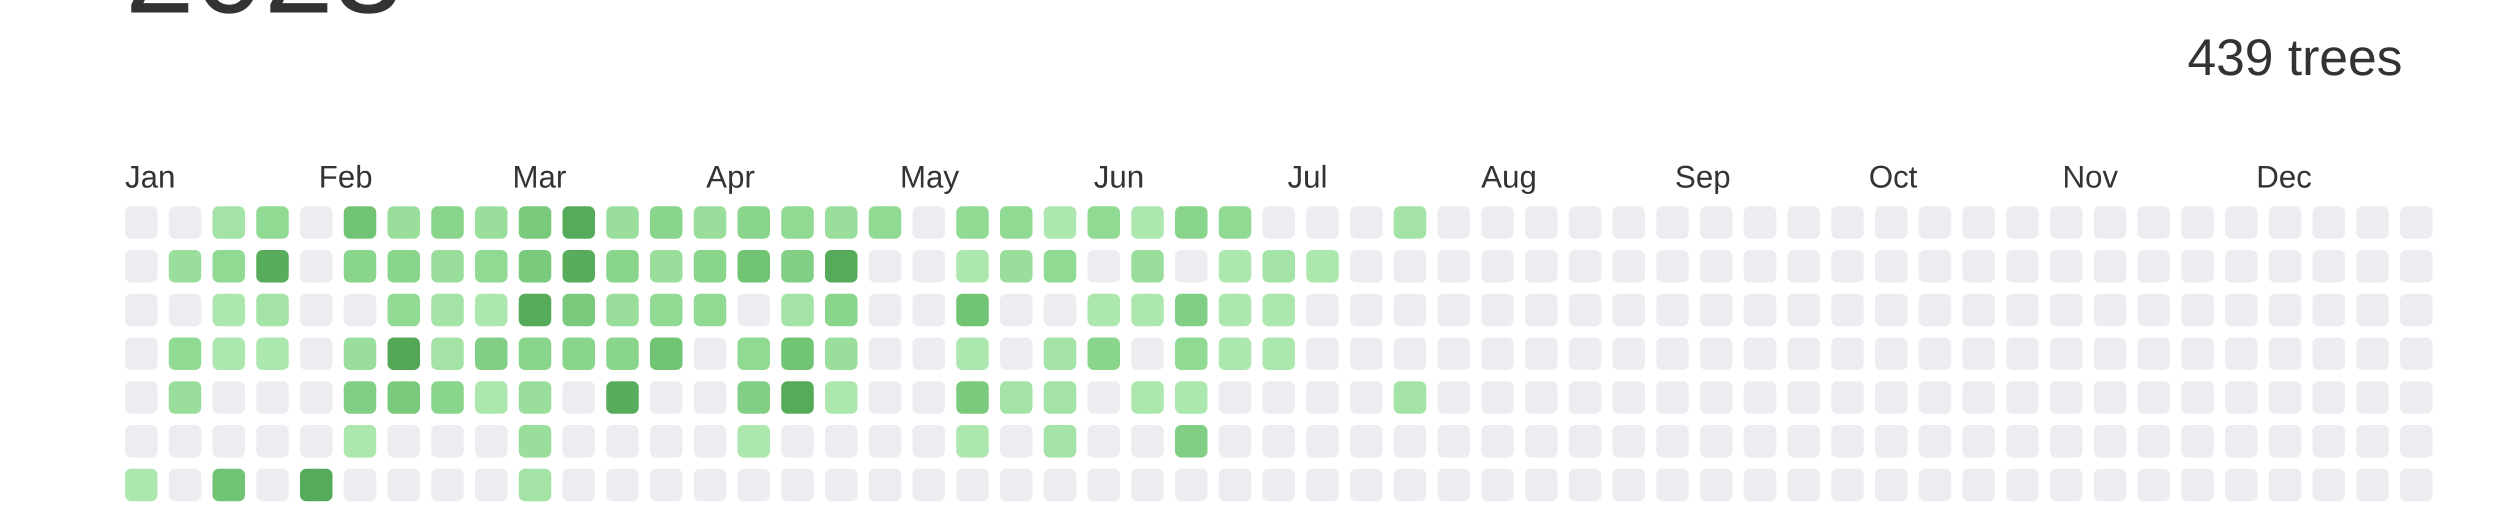
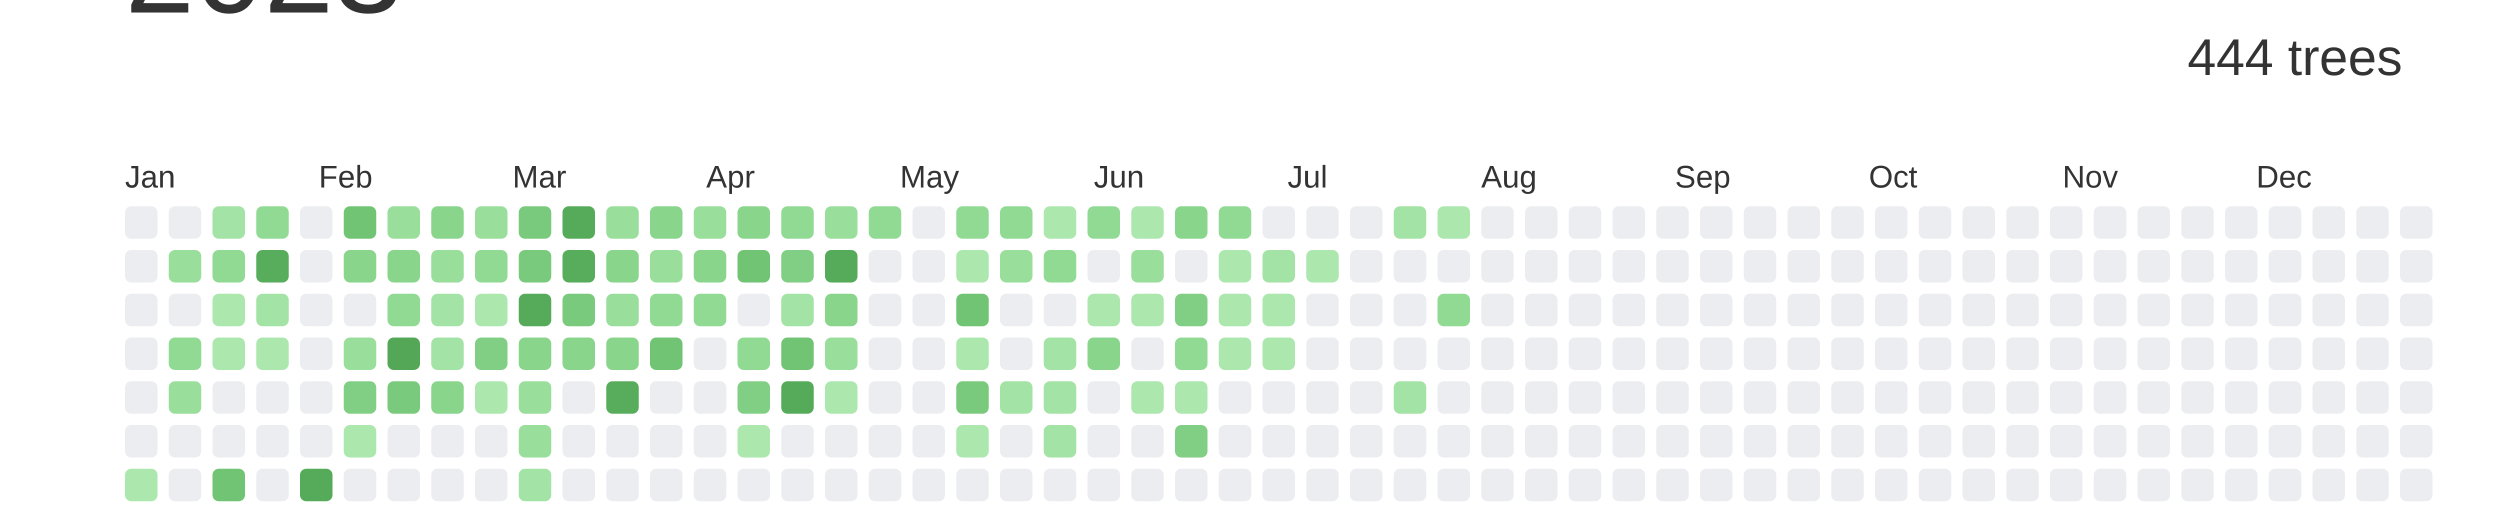
<svg xmlns="http://www.w3.org/2000/svg" baseProfile="full" height="42mm" version="1.1" viewBox="0,0,200,42" width="200mm">
  <defs />
  <rect fill="#ffffff" height="42" width="200" x="0" y="0" />
  <text alignment-baseline="hanging" fill="#333333" style="font-size:10.0px; font-family:Arial;" x="10" y="1">2023</text>
-   <text alignment-baseline="hanging" fill="#333333" style="font-size:4.125px; font-family:Arial;" x="175" y="6">439 trees</text>
+   <text alignment-baseline="hanging" fill="#333333" style="font-size:4.125px; font-family:Arial;" x="175" y="6">444 trees</text>
  <text fill="#333333" style="font-size:2.5px; font-family:Arial" x="10.0" y="15">Jan</text>
  <text fill="#333333" style="font-size:2.5px; font-family:Arial" x="25.5" y="15">Feb</text>
  <text fill="#333333" style="font-size:2.5px; font-family:Arial" x="41.0" y="15">Mar</text>
  <text fill="#333333" style="font-size:2.5px; font-family:Arial" x="56.5" y="15">Apr</text>
  <text fill="#333333" style="font-size:2.5px; font-family:Arial" x="72.0" y="15">May</text>
  <text fill="#333333" style="font-size:2.5px; font-family:Arial" x="87.5" y="15">Jun</text>
  <text fill="#333333" style="font-size:2.5px; font-family:Arial" x="103.0" y="15">Jul</text>
  <text fill="#333333" style="font-size:2.5px; font-family:Arial" x="118.5" y="15">Aug</text>
  <text fill="#333333" style="font-size:2.5px; font-family:Arial" x="134.0" y="15">Sep</text>
  <text fill="#333333" style="font-size:2.5px; font-family:Arial" x="149.5" y="15">Oct</text>
  <text fill="#333333" style="font-size:2.5px; font-family:Arial" x="165.0" y="15">Nov</text>
  <text fill="#333333" style="font-size:2.5px; font-family:Arial" x="180.5" y="15">Dec</text>
  <rect fill="#EBEDF0" height="2.6" rx="0.5" ry="0.5" width="2.6" x="10.0" y="16.5" />
  <rect fill="#EBEDF0" height="2.6" rx="0.5" ry="0.5" width="2.6" x="10.0" y="20.0" />
  <rect fill="#EBEDF0" height="2.6" rx="0.5" ry="0.5" width="2.6" x="10.0" y="23.5" />
  <rect fill="#EBEDF0" height="2.6" rx="0.5" ry="0.5" width="2.6" x="10.0" y="27.0" />
  <rect fill="#EBEDF0" height="2.6" rx="0.5" ry="0.5" width="2.6" x="10.0" y="30.5" />
  <rect fill="#EBEDF0" height="2.6" rx="0.5" ry="0.5" width="2.6" x="10.0" y="34.0" />
  <rect fill="#ace7ae" height="2.6" rx="0.5" ry="0.5" width="2.6" x="10.0" y="37.5" />
  <rect fill="#EBEDF0" height="2.6" rx="0.5" ry="0.5" width="2.6" x="13.5" y="16.5" />
  <rect fill="#9ade9c" height="2.6" rx="0.5" ry="0.5" width="2.6" x="13.5" y="20.0" />
  <rect fill="#EBEDF0" height="2.6" rx="0.5" ry="0.5" width="2.6" x="13.5" y="23.5" />
  <rect fill="#91da94" height="2.6" rx="0.5" ry="0.5" width="2.6" x="13.5" y="27.0" />
  <rect fill="#9ade9c" height="2.6" rx="0.5" ry="0.5" width="2.6" x="13.5" y="30.5" />
  <rect fill="#EBEDF0" height="2.6" rx="0.5" ry="0.5" width="2.6" x="13.5" y="34.0" />
  <rect fill="#EBEDF0" height="2.6" rx="0.5" ry="0.5" width="2.6" x="13.5" y="37.5" />
  <rect fill="#a3e3a5" height="2.6" rx="0.5" ry="0.5" width="2.6" x="17.0" y="16.5" />
  <rect fill="#91da94" height="2.6" rx="0.5" ry="0.5" width="2.6" x="17.0" y="20.0" />
  <rect fill="#ace7ae" height="2.6" rx="0.5" ry="0.5" width="2.6" x="17.0" y="23.5" />
  <rect fill="#ace7ae" height="2.6" rx="0.5" ry="0.5" width="2.6" x="17.0" y="27.0" />
  <rect fill="#EBEDF0" height="2.6" rx="0.5" ry="0.5" width="2.6" x="17.0" y="30.5" />
  <rect fill="#EBEDF0" height="2.6" rx="0.5" ry="0.5" width="2.6" x="17.0" y="34.0" />
  <rect fill="#72c475" height="2.6" rx="0.5" ry="0.5" width="2.6" x="17.0" y="37.5" />
  <rect fill="#91da94" height="2.6" rx="0.5" ry="0.5" width="2.6" x="20.5" y="16.5" />
  <rect fill="#58ad5c" height="2.6" rx="0.5" ry="0.5" width="2.6" x="20.5" y="20.0" />
  <rect fill="#a3e3a5" height="2.6" rx="0.5" ry="0.5" width="2.6" x="20.5" y="23.5" />
  <rect fill="#ace7ae" height="2.6" rx="0.5" ry="0.5" width="2.6" x="20.5" y="27.0" />
  <rect fill="#EBEDF0" height="2.6" rx="0.5" ry="0.5" width="2.6" x="20.5" y="30.5" />
  <rect fill="#EBEDF0" height="2.6" rx="0.5" ry="0.5" width="2.6" x="20.5" y="34.0" />
  <rect fill="#EBEDF0" height="2.6" rx="0.5" ry="0.5" width="2.6" x="20.5" y="37.5" />
  <rect fill="#EBEDF0" height="2.6" rx="0.5" ry="0.5" width="2.6" x="24.0" y="16.5" />
  <rect fill="#EBEDF0" height="2.6" rx="0.5" ry="0.5" width="2.6" x="24.0" y="20.0" />
  <rect fill="#EBEDF0" height="2.6" rx="0.5" ry="0.5" width="2.6" x="24.0" y="23.5" />
  <rect fill="#EBEDF0" height="2.6" rx="0.5" ry="0.5" width="2.6" x="24.0" y="27.0" />
  <rect fill="#EBEDF0" height="2.6" rx="0.5" ry="0.5" width="2.6" x="24.0" y="30.5" />
  <rect fill="#EBEDF0" height="2.6" rx="0.5" ry="0.5" width="2.6" x="24.0" y="34.0" />
  <rect fill="#56ab5a" height="2.6" rx="0.5" ry="0.5" width="2.6" x="24.0" y="37.5" />
  <rect fill="#72c475" height="2.6" rx="0.5" ry="0.5" width="2.6" x="27.5" y="16.5" />
  <rect fill="#89d58c" height="2.6" rx="0.5" ry="0.5" width="2.6" x="27.5" y="20.0" />
  <rect fill="#EBEDF0" height="2.6" rx="0.5" ry="0.5" width="2.6" x="27.5" y="23.5" />
  <rect fill="#9ade9c" height="2.6" rx="0.5" ry="0.5" width="2.6" x="27.5" y="27.0" />
  <rect fill="#81cf84" height="2.6" rx="0.5" ry="0.5" width="2.6" x="27.5" y="30.5" />
  <rect fill="#ace7ae" height="2.6" rx="0.5" ry="0.5" width="2.6" x="27.5" y="34.0" />
  <rect fill="#EBEDF0" height="2.6" rx="0.5" ry="0.5" width="2.6" x="27.5" y="37.5" />
  <rect fill="#9ade9c" height="2.6" rx="0.5" ry="0.5" width="2.6" x="31.0" y="16.5" />
  <rect fill="#89d58c" height="2.6" rx="0.5" ry="0.5" width="2.6" x="31.0" y="20.0" />
  <rect fill="#91da94" height="2.6" rx="0.5" ry="0.5" width="2.6" x="31.0" y="23.5" />
  <rect fill="#55a758" height="2.6" rx="0.5" ry="0.5" width="2.6" x="31.0" y="27.0" />
  <rect fill="#79ca7c" height="2.6" rx="0.5" ry="0.5" width="2.6" x="31.0" y="30.5" />
  <rect fill="#EBEDF0" height="2.6" rx="0.5" ry="0.5" width="2.6" x="31.0" y="34.0" />
  <rect fill="#EBEDF0" height="2.6" rx="0.5" ry="0.5" width="2.6" x="31.0" y="37.5" />
  <rect fill="#89d58c" height="2.6" rx="0.5" ry="0.5" width="2.6" x="34.5" y="16.5" />
  <rect fill="#9ade9c" height="2.6" rx="0.5" ry="0.5" width="2.6" x="34.5" y="20.0" />
  <rect fill="#a3e3a5" height="2.6" rx="0.5" ry="0.5" width="2.6" x="34.5" y="23.5" />
  <rect fill="#a3e3a5" height="2.6" rx="0.5" ry="0.5" width="2.6" x="34.5" y="27.0" />
  <rect fill="#89d58c" height="2.6" rx="0.5" ry="0.5" width="2.6" x="34.5" y="30.5" />
  <rect fill="#EBEDF0" height="2.6" rx="0.5" ry="0.5" width="2.6" x="34.5" y="34.0" />
  <rect fill="#EBEDF0" height="2.6" rx="0.5" ry="0.5" width="2.6" x="34.5" y="37.5" />
  <rect fill="#9ade9c" height="2.6" rx="0.5" ry="0.5" width="2.6" x="38.0" y="16.5" />
  <rect fill="#91da94" height="2.6" rx="0.5" ry="0.5" width="2.6" x="38.0" y="20.0" />
  <rect fill="#ace7ae" height="2.6" rx="0.5" ry="0.5" width="2.6" x="38.0" y="23.5" />
  <rect fill="#81cf84" height="2.6" rx="0.5" ry="0.5" width="2.6" x="38.0" y="27.0" />
  <rect fill="#ace7ae" height="2.6" rx="0.5" ry="0.5" width="2.6" x="38.0" y="30.5" />
  <rect fill="#EBEDF0" height="2.6" rx="0.5" ry="0.5" width="2.6" x="38.0" y="34.0" />
  <rect fill="#EBEDF0" height="2.6" rx="0.5" ry="0.5" width="2.6" x="38.0" y="37.5" />
  <rect fill="#79ca7c" height="2.6" rx="0.5" ry="0.5" width="2.6" x="41.5" y="16.5" />
  <rect fill="#79ca7c" height="2.6" rx="0.5" ry="0.5" width="2.6" x="41.5" y="20.0" />
  <rect fill="#56ab5a" height="2.6" rx="0.5" ry="0.5" width="2.6" x="41.5" y="23.5" />
  <rect fill="#89d58c" height="2.6" rx="0.5" ry="0.5" width="2.6" x="41.5" y="27.0" />
  <rect fill="#9ade9c" height="2.6" rx="0.5" ry="0.5" width="2.6" x="41.5" y="30.5" />
  <rect fill="#9ade9c" height="2.6" rx="0.5" ry="0.5" width="2.6" x="41.5" y="34.0" />
  <rect fill="#a3e3a5" height="2.6" rx="0.5" ry="0.5" width="2.6" x="41.5" y="37.5" />
  <rect fill="#56ab5a" height="2.6" rx="0.5" ry="0.5" width="2.6" x="45.0" y="16.5" />
  <rect fill="#58ad5c" height="2.6" rx="0.5" ry="0.5" width="2.6" x="45.0" y="20.0" />
  <rect fill="#79ca7c" height="2.6" rx="0.5" ry="0.5" width="2.6" x="45.0" y="23.5" />
  <rect fill="#89d58c" height="2.6" rx="0.5" ry="0.5" width="2.6" x="45.0" y="27.0" />
  <rect fill="#EBEDF0" height="2.6" rx="0.5" ry="0.5" width="2.6" x="45.0" y="30.5" />
  <rect fill="#EBEDF0" height="2.6" rx="0.5" ry="0.5" width="2.6" x="45.0" y="34.0" />
  <rect fill="#EBEDF0" height="2.6" rx="0.5" ry="0.5" width="2.6" x="45.0" y="37.5" />
  <rect fill="#9ade9c" height="2.6" rx="0.5" ry="0.5" width="2.6" x="48.5" y="16.5" />
  <rect fill="#89d58c" height="2.6" rx="0.5" ry="0.5" width="2.6" x="48.5" y="20.0" />
  <rect fill="#9ade9c" height="2.6" rx="0.5" ry="0.5" width="2.6" x="48.5" y="23.5" />
  <rect fill="#89d58c" height="2.6" rx="0.5" ry="0.5" width="2.6" x="48.5" y="27.0" />
  <rect fill="#58ad5c" height="2.6" rx="0.5" ry="0.5" width="2.6" x="48.5" y="30.5" />
  <rect fill="#EBEDF0" height="2.6" rx="0.5" ry="0.5" width="2.6" x="48.5" y="34.0" />
  <rect fill="#EBEDF0" height="2.6" rx="0.5" ry="0.5" width="2.6" x="48.5" y="37.5" />
  <rect fill="#89d58c" height="2.6" rx="0.5" ry="0.5" width="2.6" x="52.0" y="16.5" />
  <rect fill="#9ade9c" height="2.6" rx="0.5" ry="0.5" width="2.6" x="52.0" y="20.0" />
  <rect fill="#91da94" height="2.6" rx="0.5" ry="0.5" width="2.6" x="52.0" y="23.5" />
  <rect fill="#72c475" height="2.6" rx="0.5" ry="0.5" width="2.6" x="52.0" y="27.0" />
  <rect fill="#EBEDF0" height="2.6" rx="0.5" ry="0.5" width="2.6" x="52.0" y="30.5" />
  <rect fill="#EBEDF0" height="2.6" rx="0.5" ry="0.5" width="2.6" x="52.0" y="34.0" />
  <rect fill="#EBEDF0" height="2.6" rx="0.5" ry="0.5" width="2.6" x="52.0" y="37.5" />
  <rect fill="#9ade9c" height="2.6" rx="0.5" ry="0.5" width="2.6" x="55.5" y="16.5" />
  <rect fill="#89d58c" height="2.6" rx="0.5" ry="0.5" width="2.6" x="55.5" y="20.0" />
  <rect fill="#91da94" height="2.6" rx="0.5" ry="0.5" width="2.6" x="55.5" y="23.5" />
  <rect fill="#EBEDF0" height="2.6" rx="0.5" ry="0.5" width="2.6" x="55.5" y="27.0" />
  <rect fill="#EBEDF0" height="2.6" rx="0.5" ry="0.5" width="2.6" x="55.5" y="30.5" />
  <rect fill="#EBEDF0" height="2.6" rx="0.5" ry="0.5" width="2.6" x="55.5" y="34.0" />
  <rect fill="#EBEDF0" height="2.6" rx="0.5" ry="0.5" width="2.6" x="55.5" y="37.5" />
  <rect fill="#89d58c" height="2.6" rx="0.5" ry="0.5" width="2.6" x="59.0" y="16.5" />
  <rect fill="#72c475" height="2.6" rx="0.5" ry="0.5" width="2.6" x="59.0" y="20.0" />
  <rect fill="#EBEDF0" height="2.6" rx="0.5" ry="0.5" width="2.6" x="59.0" y="23.5" />
  <rect fill="#91da94" height="2.6" rx="0.5" ry="0.5" width="2.6" x="59.0" y="27.0" />
  <rect fill="#81cf84" height="2.6" rx="0.5" ry="0.5" width="2.6" x="59.0" y="30.5" />
  <rect fill="#ace7ae" height="2.6" rx="0.5" ry="0.5" width="2.6" x="59.0" y="34.0" />
  <rect fill="#EBEDF0" height="2.6" rx="0.5" ry="0.5" width="2.6" x="59.0" y="37.5" />
  <rect fill="#91da94" height="2.6" rx="0.5" ry="0.5" width="2.6" x="62.5" y="16.5" />
  <rect fill="#81cf84" height="2.6" rx="0.5" ry="0.5" width="2.6" x="62.5" y="20.0" />
  <rect fill="#a3e3a5" height="2.6" rx="0.5" ry="0.5" width="2.6" x="62.5" y="23.5" />
  <rect fill="#72c475" height="2.6" rx="0.5" ry="0.5" width="2.6" x="62.5" y="27.0" />
  <rect fill="#56ab5a" height="2.6" rx="0.5" ry="0.5" width="2.6" x="62.5" y="30.5" />
  <rect fill="#EBEDF0" height="2.6" rx="0.5" ry="0.5" width="2.6" x="62.5" y="34.0" />
  <rect fill="#EBEDF0" height="2.6" rx="0.5" ry="0.5" width="2.6" x="62.5" y="37.5" />
  <rect fill="#9ade9c" height="2.6" rx="0.5" ry="0.5" width="2.6" x="66.0" y="16.5" />
  <rect fill="#56ab5a" height="2.6" rx="0.5" ry="0.5" width="2.6" x="66.0" y="20.0" />
  <rect fill="#89d58c" height="2.6" rx="0.5" ry="0.5" width="2.6" x="66.0" y="23.5" />
  <rect fill="#9ade9c" height="2.6" rx="0.5" ry="0.5" width="2.6" x="66.0" y="27.0" />
  <rect fill="#ace7ae" height="2.6" rx="0.5" ry="0.5" width="2.6" x="66.0" y="30.5" />
  <rect fill="#EBEDF0" height="2.6" rx="0.5" ry="0.5" width="2.6" x="66.0" y="34.0" />
  <rect fill="#EBEDF0" height="2.6" rx="0.5" ry="0.5" width="2.6" x="66.0" y="37.5" />
  <rect fill="#91da94" height="2.6" rx="0.5" ry="0.5" width="2.6" x="69.5" y="16.5" />
  <rect fill="#EBEDF0" height="2.6" rx="0.5" ry="0.5" width="2.6" x="69.5" y="20.0" />
  <rect fill="#EBEDF0" height="2.6" rx="0.5" ry="0.5" width="2.6" x="69.5" y="23.5" />
  <rect fill="#EBEDF0" height="2.6" rx="0.5" ry="0.5" width="2.6" x="69.5" y="27.0" />
  <rect fill="#EBEDF0" height="2.6" rx="0.5" ry="0.5" width="2.6" x="69.5" y="30.5" />
  <rect fill="#EBEDF0" height="2.6" rx="0.5" ry="0.5" width="2.6" x="69.5" y="34.0" />
  <rect fill="#EBEDF0" height="2.6" rx="0.5" ry="0.5" width="2.6" x="69.5" y="37.5" />
  <rect fill="#EBEDF0" height="2.6" rx="0.5" ry="0.5" width="2.6" x="73.0" y="16.5" />
  <rect fill="#EBEDF0" height="2.6" rx="0.5" ry="0.5" width="2.6" x="73.0" y="20.0" />
  <rect fill="#EBEDF0" height="2.6" rx="0.5" ry="0.5" width="2.6" x="73.0" y="23.5" />
  <rect fill="#EBEDF0" height="2.6" rx="0.5" ry="0.5" width="2.6" x="73.0" y="27.0" />
  <rect fill="#EBEDF0" height="2.6" rx="0.5" ry="0.5" width="2.6" x="73.0" y="30.5" />
  <rect fill="#EBEDF0" height="2.6" rx="0.5" ry="0.5" width="2.6" x="73.0" y="34.0" />
  <rect fill="#EBEDF0" height="2.6" rx="0.5" ry="0.5" width="2.6" x="73.0" y="37.5" />
  <rect fill="#91da94" height="2.6" rx="0.5" ry="0.5" width="2.6" x="76.5" y="16.5" />
  <rect fill="#ace7ae" height="2.6" rx="0.5" ry="0.5" width="2.6" x="76.5" y="20.0" />
  <rect fill="#72c475" height="2.6" rx="0.5" ry="0.5" width="2.6" x="76.5" y="23.5" />
  <rect fill="#ace7ae" height="2.6" rx="0.5" ry="0.5" width="2.6" x="76.5" y="27.0" />
  <rect fill="#79ca7c" height="2.6" rx="0.5" ry="0.5" width="2.6" x="76.5" y="30.5" />
  <rect fill="#ace7ae" height="2.6" rx="0.5" ry="0.5" width="2.6" x="76.5" y="34.0" />
  <rect fill="#EBEDF0" height="2.6" rx="0.5" ry="0.5" width="2.6" x="76.5" y="37.5" />
  <rect fill="#91da94" height="2.6" rx="0.5" ry="0.5" width="2.6" x="80.0" y="16.5" />
  <rect fill="#9ade9c" height="2.6" rx="0.5" ry="0.5" width="2.6" x="80.0" y="20.0" />
  <rect fill="#EBEDF0" height="2.6" rx="0.5" ry="0.5" width="2.6" x="80.0" y="23.5" />
  <rect fill="#EBEDF0" height="2.6" rx="0.5" ry="0.5" width="2.6" x="80.0" y="27.0" />
  <rect fill="#a3e3a5" height="2.6" rx="0.5" ry="0.5" width="2.6" x="80.0" y="30.5" />
  <rect fill="#EBEDF0" height="2.6" rx="0.5" ry="0.5" width="2.6" x="80.0" y="34.0" />
  <rect fill="#EBEDF0" height="2.6" rx="0.5" ry="0.5" width="2.6" x="80.0" y="37.5" />
  <rect fill="#ace7ae" height="2.6" rx="0.5" ry="0.5" width="2.6" x="83.5" y="16.5" />
  <rect fill="#91da94" height="2.6" rx="0.5" ry="0.5" width="2.6" x="83.5" y="20.0" />
  <rect fill="#EBEDF0" height="2.6" rx="0.5" ry="0.5" width="2.6" x="83.5" y="23.5" />
  <rect fill="#a3e3a5" height="2.6" rx="0.5" ry="0.5" width="2.6" x="83.5" y="27.0" />
  <rect fill="#a3e3a5" height="2.6" rx="0.5" ry="0.5" width="2.6" x="83.5" y="30.5" />
  <rect fill="#a3e3a5" height="2.6" rx="0.5" ry="0.5" width="2.6" x="83.5" y="34.0" />
  <rect fill="#EBEDF0" height="2.6" rx="0.5" ry="0.5" width="2.6" x="83.5" y="37.5" />
  <rect fill="#91da94" height="2.6" rx="0.5" ry="0.5" width="2.6" x="87.0" y="16.5" />
  <rect fill="#EBEDF0" height="2.6" rx="0.5" ry="0.5" width="2.6" x="87.0" y="20.0" />
  <rect fill="#ace7ae" height="2.6" rx="0.5" ry="0.5" width="2.6" x="87.0" y="23.5" />
  <rect fill="#89d58c" height="2.6" rx="0.5" ry="0.5" width="2.6" x="87.0" y="27.0" />
  <rect fill="#EBEDF0" height="2.6" rx="0.5" ry="0.5" width="2.6" x="87.0" y="30.5" />
  <rect fill="#EBEDF0" height="2.6" rx="0.5" ry="0.5" width="2.6" x="87.0" y="34.0" />
  <rect fill="#EBEDF0" height="2.6" rx="0.5" ry="0.5" width="2.6" x="87.0" y="37.5" />
  <rect fill="#ace7ae" height="2.6" rx="0.5" ry="0.5" width="2.6" x="90.5" y="16.5" />
  <rect fill="#9ade9c" height="2.6" rx="0.5" ry="0.5" width="2.6" x="90.5" y="20.0" />
  <rect fill="#ace7ae" height="2.6" rx="0.5" ry="0.5" width="2.6" x="90.5" y="23.5" />
  <rect fill="#EBEDF0" height="2.6" rx="0.5" ry="0.5" width="2.6" x="90.5" y="27.0" />
  <rect fill="#ace7ae" height="2.6" rx="0.5" ry="0.5" width="2.6" x="90.5" y="30.5" />
  <rect fill="#EBEDF0" height="2.6" rx="0.5" ry="0.5" width="2.6" x="90.5" y="34.0" />
  <rect fill="#EBEDF0" height="2.6" rx="0.5" ry="0.5" width="2.6" x="90.5" y="37.5" />
  <rect fill="#89d58c" height="2.6" rx="0.5" ry="0.5" width="2.6" x="94.0" y="16.5" />
  <rect fill="#EBEDF0" height="2.6" rx="0.5" ry="0.5" width="2.6" x="94.0" y="20.0" />
  <rect fill="#81cf84" height="2.6" rx="0.5" ry="0.5" width="2.6" x="94.0" y="23.5" />
  <rect fill="#91da94" height="2.6" rx="0.5" ry="0.5" width="2.6" x="94.0" y="27.0" />
  <rect fill="#ace7ae" height="2.6" rx="0.5" ry="0.5" width="2.6" x="94.0" y="30.5" />
  <rect fill="#81cf84" height="2.6" rx="0.5" ry="0.5" width="2.6" x="94.0" y="34.0" />
  <rect fill="#EBEDF0" height="2.6" rx="0.5" ry="0.5" width="2.6" x="94.0" y="37.5" />
  <rect fill="#91da94" height="2.6" rx="0.5" ry="0.5" width="2.6" x="97.5" y="16.5" />
  <rect fill="#ace7ae" height="2.6" rx="0.5" ry="0.5" width="2.6" x="97.5" y="20.0" />
  <rect fill="#ace7ae" height="2.6" rx="0.5" ry="0.5" width="2.6" x="97.5" y="23.5" />
  <rect fill="#ace7ae" height="2.6" rx="0.5" ry="0.5" width="2.6" x="97.5" y="27.0" />
  <rect fill="#EBEDF0" height="2.6" rx="0.5" ry="0.5" width="2.6" x="97.5" y="30.5" />
  <rect fill="#EBEDF0" height="2.6" rx="0.5" ry="0.5" width="2.6" x="97.5" y="34.0" />
  <rect fill="#EBEDF0" height="2.6" rx="0.5" ry="0.5" width="2.6" x="97.5" y="37.5" />
  <rect fill="#EBEDF0" height="2.6" rx="0.5" ry="0.5" width="2.6" x="101.0" y="16.5" />
  <rect fill="#a3e3a5" height="2.6" rx="0.5" ry="0.5" width="2.6" x="101.0" y="20.0" />
  <rect fill="#ace7ae" height="2.6" rx="0.5" ry="0.5" width="2.6" x="101.0" y="23.5" />
  <rect fill="#ace7ae" height="2.6" rx="0.5" ry="0.5" width="2.6" x="101.0" y="27.0" />
  <rect fill="#EBEDF0" height="2.6" rx="0.5" ry="0.5" width="2.6" x="101.0" y="30.5" />
  <rect fill="#EBEDF0" height="2.6" rx="0.5" ry="0.5" width="2.6" x="101.0" y="34.0" />
  <rect fill="#EBEDF0" height="2.6" rx="0.5" ry="0.5" width="2.6" x="101.0" y="37.5" />
  <rect fill="#EBEDF0" height="2.6" rx="0.5" ry="0.5" width="2.6" x="104.5" y="16.5" />
  <rect fill="#ace7ae" height="2.6" rx="0.5" ry="0.5" width="2.6" x="104.5" y="20.0" />
  <rect fill="#EBEDF0" height="2.6" rx="0.5" ry="0.5" width="2.6" x="104.5" y="23.5" />
  <rect fill="#EBEDF0" height="2.6" rx="0.5" ry="0.5" width="2.6" x="104.5" y="27.0" />
  <rect fill="#EBEDF0" height="2.6" rx="0.5" ry="0.5" width="2.6" x="104.5" y="30.5" />
  <rect fill="#EBEDF0" height="2.6" rx="0.5" ry="0.5" width="2.6" x="104.5" y="34.0" />
  <rect fill="#EBEDF0" height="2.6" rx="0.5" ry="0.5" width="2.6" x="104.5" y="37.5" />
  <rect fill="#EBEDF0" height="2.6" rx="0.5" ry="0.5" width="2.6" x="108.0" y="16.5" />
  <rect fill="#EBEDF0" height="2.6" rx="0.5" ry="0.5" width="2.6" x="108.0" y="20.0" />
  <rect fill="#EBEDF0" height="2.6" rx="0.5" ry="0.5" width="2.6" x="108.0" y="23.5" />
  <rect fill="#EBEDF0" height="2.6" rx="0.5" ry="0.5" width="2.6" x="108.0" y="27.0" />
  <rect fill="#EBEDF0" height="2.6" rx="0.5" ry="0.5" width="2.6" x="108.0" y="30.5" />
  <rect fill="#EBEDF0" height="2.6" rx="0.5" ry="0.5" width="2.6" x="108.0" y="34.0" />
  <rect fill="#EBEDF0" height="2.6" rx="0.5" ry="0.5" width="2.6" x="108.0" y="37.5" />
  <rect fill="#a3e3a5" height="2.6" rx="0.5" ry="0.5" width="2.6" x="111.5" y="16.5" />
  <rect fill="#EBEDF0" height="2.6" rx="0.5" ry="0.5" width="2.6" x="111.5" y="20.0" />
  <rect fill="#EBEDF0" height="2.6" rx="0.5" ry="0.5" width="2.6" x="111.5" y="23.5" />
  <rect fill="#EBEDF0" height="2.6" rx="0.5" ry="0.5" width="2.6" x="111.5" y="27.0" />
  <rect fill="#a3e3a5" height="2.6" rx="0.5" ry="0.5" width="2.6" x="111.5" y="30.5" />
  <rect fill="#EBEDF0" height="2.6" rx="0.5" ry="0.5" width="2.6" x="111.5" y="34.0" />
  <rect fill="#EBEDF0" height="2.6" rx="0.5" ry="0.5" width="2.6" x="111.5" y="37.5" />
-   <rect fill="#EBEDF0" height="2.6" rx="0.5" ry="0.5" width="2.6" x="115.0" y="16.5" />
+   <rect fill="#ace7ae" height="2.6" rx="0.5" ry="0.5" width="2.6" x="115.0" y="16.5" />
  <rect fill="#EBEDF0" height="2.6" rx="0.5" ry="0.5" width="2.6" x="115.0" y="20.0" />
-   <rect fill="#EBEDF0" height="2.6" rx="0.5" ry="0.5" width="2.6" x="115.0" y="23.5" />
+   <rect fill="#91da94" height="2.6" rx="0.5" ry="0.5" width="2.6" x="115.0" y="23.5" />
  <rect fill="#EBEDF0" height="2.6" rx="0.5" ry="0.5" width="2.6" x="115.0" y="27.0" />
  <rect fill="#EBEDF0" height="2.6" rx="0.5" ry="0.5" width="2.6" x="115.0" y="30.5" />
  <rect fill="#EBEDF0" height="2.6" rx="0.5" ry="0.5" width="2.6" x="115.0" y="34.0" />
  <rect fill="#EBEDF0" height="2.6" rx="0.5" ry="0.5" width="2.6" x="115.0" y="37.5" />
  <rect fill="#EBEDF0" height="2.6" rx="0.5" ry="0.5" width="2.6" x="118.5" y="16.5" />
  <rect fill="#EBEDF0" height="2.6" rx="0.5" ry="0.5" width="2.6" x="118.5" y="20.0" />
  <rect fill="#EBEDF0" height="2.6" rx="0.5" ry="0.5" width="2.6" x="118.5" y="23.5" />
  <rect fill="#EBEDF0" height="2.6" rx="0.5" ry="0.5" width="2.6" x="118.5" y="27.0" />
  <rect fill="#EBEDF0" height="2.6" rx="0.5" ry="0.5" width="2.6" x="118.5" y="30.5" />
  <rect fill="#EBEDF0" height="2.6" rx="0.5" ry="0.5" width="2.6" x="118.5" y="34.0" />
  <rect fill="#EBEDF0" height="2.6" rx="0.5" ry="0.5" width="2.6" x="118.5" y="37.5" />
  <rect fill="#EBEDF0" height="2.6" rx="0.5" ry="0.5" width="2.6" x="122.0" y="16.5" />
  <rect fill="#EBEDF0" height="2.6" rx="0.5" ry="0.5" width="2.6" x="122.0" y="20.0" />
  <rect fill="#EBEDF0" height="2.6" rx="0.5" ry="0.5" width="2.6" x="122.0" y="23.5" />
  <rect fill="#EBEDF0" height="2.6" rx="0.5" ry="0.5" width="2.6" x="122.0" y="27.0" />
  <rect fill="#EBEDF0" height="2.6" rx="0.5" ry="0.5" width="2.6" x="122.0" y="30.5" />
  <rect fill="#EBEDF0" height="2.6" rx="0.5" ry="0.5" width="2.6" x="122.0" y="34.0" />
  <rect fill="#EBEDF0" height="2.6" rx="0.5" ry="0.5" width="2.6" x="122.0" y="37.5" />
  <rect fill="#EBEDF0" height="2.6" rx="0.5" ry="0.5" width="2.6" x="125.5" y="16.5" />
  <rect fill="#EBEDF0" height="2.6" rx="0.5" ry="0.5" width="2.6" x="125.5" y="20.0" />
  <rect fill="#EBEDF0" height="2.6" rx="0.5" ry="0.5" width="2.6" x="125.5" y="23.5" />
  <rect fill="#EBEDF0" height="2.6" rx="0.5" ry="0.5" width="2.6" x="125.5" y="27.0" />
  <rect fill="#EBEDF0" height="2.6" rx="0.5" ry="0.5" width="2.6" x="125.5" y="30.5" />
  <rect fill="#EBEDF0" height="2.6" rx="0.5" ry="0.5" width="2.6" x="125.5" y="34.0" />
  <rect fill="#EBEDF0" height="2.6" rx="0.5" ry="0.5" width="2.6" x="125.5" y="37.5" />
  <rect fill="#EBEDF0" height="2.6" rx="0.5" ry="0.5" width="2.6" x="129.0" y="16.5" />
  <rect fill="#EBEDF0" height="2.6" rx="0.5" ry="0.5" width="2.6" x="129.0" y="20.0" />
  <rect fill="#EBEDF0" height="2.6" rx="0.5" ry="0.5" width="2.6" x="129.0" y="23.5" />
  <rect fill="#EBEDF0" height="2.6" rx="0.5" ry="0.5" width="2.6" x="129.0" y="27.0" />
  <rect fill="#EBEDF0" height="2.6" rx="0.5" ry="0.5" width="2.6" x="129.0" y="30.5" />
  <rect fill="#EBEDF0" height="2.6" rx="0.5" ry="0.5" width="2.6" x="129.0" y="34.0" />
  <rect fill="#EBEDF0" height="2.6" rx="0.5" ry="0.5" width="2.6" x="129.0" y="37.5" />
  <rect fill="#EBEDF0" height="2.6" rx="0.5" ry="0.5" width="2.6" x="132.5" y="16.5" />
  <rect fill="#EBEDF0" height="2.6" rx="0.5" ry="0.5" width="2.6" x="132.5" y="20.0" />
  <rect fill="#EBEDF0" height="2.6" rx="0.5" ry="0.5" width="2.6" x="132.5" y="23.5" />
  <rect fill="#EBEDF0" height="2.6" rx="0.5" ry="0.5" width="2.6" x="132.5" y="27.0" />
  <rect fill="#EBEDF0" height="2.6" rx="0.5" ry="0.5" width="2.6" x="132.5" y="30.5" />
  <rect fill="#EBEDF0" height="2.6" rx="0.5" ry="0.5" width="2.6" x="132.5" y="34.0" />
  <rect fill="#EBEDF0" height="2.6" rx="0.5" ry="0.5" width="2.6" x="132.5" y="37.5" />
  <rect fill="#EBEDF0" height="2.6" rx="0.5" ry="0.5" width="2.6" x="136.0" y="16.5" />
  <rect fill="#EBEDF0" height="2.6" rx="0.5" ry="0.5" width="2.6" x="136.0" y="20.0" />
  <rect fill="#EBEDF0" height="2.6" rx="0.5" ry="0.5" width="2.6" x="136.0" y="23.5" />
  <rect fill="#EBEDF0" height="2.6" rx="0.5" ry="0.5" width="2.6" x="136.0" y="27.0" />
  <rect fill="#EBEDF0" height="2.6" rx="0.5" ry="0.5" width="2.6" x="136.0" y="30.5" />
  <rect fill="#EBEDF0" height="2.6" rx="0.5" ry="0.5" width="2.6" x="136.0" y="34.0" />
  <rect fill="#EBEDF0" height="2.6" rx="0.5" ry="0.5" width="2.6" x="136.0" y="37.5" />
  <rect fill="#EBEDF0" height="2.6" rx="0.5" ry="0.5" width="2.6" x="139.5" y="16.5" />
  <rect fill="#EBEDF0" height="2.6" rx="0.5" ry="0.5" width="2.6" x="139.5" y="20.0" />
  <rect fill="#EBEDF0" height="2.6" rx="0.5" ry="0.5" width="2.6" x="139.5" y="23.5" />
  <rect fill="#EBEDF0" height="2.6" rx="0.5" ry="0.5" width="2.6" x="139.5" y="27.0" />
  <rect fill="#EBEDF0" height="2.6" rx="0.5" ry="0.5" width="2.6" x="139.5" y="30.5" />
  <rect fill="#EBEDF0" height="2.6" rx="0.5" ry="0.5" width="2.6" x="139.5" y="34.0" />
  <rect fill="#EBEDF0" height="2.6" rx="0.5" ry="0.5" width="2.6" x="139.5" y="37.5" />
  <rect fill="#EBEDF0" height="2.6" rx="0.5" ry="0.5" width="2.6" x="143.0" y="16.5" />
  <rect fill="#EBEDF0" height="2.6" rx="0.5" ry="0.5" width="2.6" x="143.0" y="20.0" />
  <rect fill="#EBEDF0" height="2.6" rx="0.5" ry="0.5" width="2.6" x="143.0" y="23.5" />
  <rect fill="#EBEDF0" height="2.6" rx="0.5" ry="0.5" width="2.6" x="143.0" y="27.0" />
  <rect fill="#EBEDF0" height="2.6" rx="0.5" ry="0.5" width="2.6" x="143.0" y="30.5" />
  <rect fill="#EBEDF0" height="2.6" rx="0.5" ry="0.5" width="2.6" x="143.0" y="34.0" />
  <rect fill="#EBEDF0" height="2.6" rx="0.5" ry="0.5" width="2.6" x="143.0" y="37.5" />
  <rect fill="#EBEDF0" height="2.6" rx="0.5" ry="0.5" width="2.6" x="146.5" y="16.5" />
  <rect fill="#EBEDF0" height="2.6" rx="0.5" ry="0.5" width="2.6" x="146.5" y="20.0" />
  <rect fill="#EBEDF0" height="2.6" rx="0.5" ry="0.5" width="2.6" x="146.5" y="23.5" />
  <rect fill="#EBEDF0" height="2.6" rx="0.5" ry="0.5" width="2.6" x="146.5" y="27.0" />
  <rect fill="#EBEDF0" height="2.6" rx="0.5" ry="0.5" width="2.6" x="146.5" y="30.5" />
  <rect fill="#EBEDF0" height="2.6" rx="0.5" ry="0.5" width="2.6" x="146.5" y="34.0" />
  <rect fill="#EBEDF0" height="2.6" rx="0.5" ry="0.5" width="2.6" x="146.5" y="37.5" />
  <rect fill="#EBEDF0" height="2.6" rx="0.5" ry="0.5" width="2.6" x="150.0" y="16.5" />
  <rect fill="#EBEDF0" height="2.6" rx="0.5" ry="0.5" width="2.6" x="150.0" y="20.0" />
  <rect fill="#EBEDF0" height="2.6" rx="0.5" ry="0.5" width="2.6" x="150.0" y="23.5" />
  <rect fill="#EBEDF0" height="2.6" rx="0.5" ry="0.5" width="2.6" x="150.0" y="27.0" />
  <rect fill="#EBEDF0" height="2.6" rx="0.5" ry="0.5" width="2.6" x="150.0" y="30.5" />
  <rect fill="#EBEDF0" height="2.6" rx="0.5" ry="0.5" width="2.6" x="150.0" y="34.0" />
  <rect fill="#EBEDF0" height="2.6" rx="0.5" ry="0.5" width="2.6" x="150.0" y="37.5" />
  <rect fill="#EBEDF0" height="2.6" rx="0.5" ry="0.5" width="2.6" x="153.5" y="16.5" />
  <rect fill="#EBEDF0" height="2.6" rx="0.5" ry="0.5" width="2.6" x="153.5" y="20.0" />
  <rect fill="#EBEDF0" height="2.6" rx="0.5" ry="0.5" width="2.6" x="153.5" y="23.5" />
  <rect fill="#EBEDF0" height="2.6" rx="0.5" ry="0.5" width="2.6" x="153.5" y="27.0" />
  <rect fill="#EBEDF0" height="2.6" rx="0.5" ry="0.5" width="2.6" x="153.5" y="30.5" />
  <rect fill="#EBEDF0" height="2.6" rx="0.5" ry="0.5" width="2.6" x="153.5" y="34.0" />
  <rect fill="#EBEDF0" height="2.6" rx="0.5" ry="0.5" width="2.6" x="153.5" y="37.5" />
  <rect fill="#EBEDF0" height="2.6" rx="0.5" ry="0.5" width="2.6" x="157.0" y="16.5" />
  <rect fill="#EBEDF0" height="2.6" rx="0.5" ry="0.5" width="2.6" x="157.0" y="20.0" />
  <rect fill="#EBEDF0" height="2.6" rx="0.5" ry="0.5" width="2.6" x="157.0" y="23.5" />
  <rect fill="#EBEDF0" height="2.6" rx="0.5" ry="0.5" width="2.6" x="157.0" y="27.0" />
  <rect fill="#EBEDF0" height="2.6" rx="0.5" ry="0.5" width="2.6" x="157.0" y="30.5" />
  <rect fill="#EBEDF0" height="2.6" rx="0.5" ry="0.5" width="2.6" x="157.0" y="34.0" />
  <rect fill="#EBEDF0" height="2.6" rx="0.5" ry="0.5" width="2.6" x="157.0" y="37.5" />
  <rect fill="#EBEDF0" height="2.6" rx="0.5" ry="0.5" width="2.6" x="160.5" y="16.5" />
  <rect fill="#EBEDF0" height="2.6" rx="0.5" ry="0.5" width="2.6" x="160.5" y="20.0" />
  <rect fill="#EBEDF0" height="2.6" rx="0.5" ry="0.5" width="2.6" x="160.5" y="23.5" />
  <rect fill="#EBEDF0" height="2.6" rx="0.5" ry="0.5" width="2.6" x="160.5" y="27.0" />
  <rect fill="#EBEDF0" height="2.6" rx="0.5" ry="0.5" width="2.6" x="160.5" y="30.5" />
  <rect fill="#EBEDF0" height="2.6" rx="0.5" ry="0.5" width="2.6" x="160.5" y="34.0" />
  <rect fill="#EBEDF0" height="2.6" rx="0.5" ry="0.5" width="2.6" x="160.5" y="37.5" />
  <rect fill="#EBEDF0" height="2.6" rx="0.5" ry="0.5" width="2.6" x="164.0" y="16.5" />
  <rect fill="#EBEDF0" height="2.6" rx="0.5" ry="0.5" width="2.6" x="164.0" y="20.0" />
  <rect fill="#EBEDF0" height="2.6" rx="0.5" ry="0.5" width="2.6" x="164.0" y="23.5" />
  <rect fill="#EBEDF0" height="2.6" rx="0.5" ry="0.5" width="2.6" x="164.0" y="27.0" />
  <rect fill="#EBEDF0" height="2.6" rx="0.5" ry="0.5" width="2.6" x="164.0" y="30.5" />
  <rect fill="#EBEDF0" height="2.6" rx="0.5" ry="0.5" width="2.6" x="164.0" y="34.0" />
  <rect fill="#EBEDF0" height="2.6" rx="0.5" ry="0.5" width="2.6" x="164.0" y="37.5" />
  <rect fill="#EBEDF0" height="2.6" rx="0.5" ry="0.5" width="2.6" x="167.5" y="16.5" />
  <rect fill="#EBEDF0" height="2.6" rx="0.5" ry="0.5" width="2.6" x="167.5" y="20.0" />
  <rect fill="#EBEDF0" height="2.6" rx="0.5" ry="0.5" width="2.6" x="167.5" y="23.5" />
  <rect fill="#EBEDF0" height="2.6" rx="0.5" ry="0.5" width="2.6" x="167.5" y="27.0" />
  <rect fill="#EBEDF0" height="2.6" rx="0.5" ry="0.5" width="2.6" x="167.5" y="30.5" />
  <rect fill="#EBEDF0" height="2.6" rx="0.5" ry="0.5" width="2.6" x="167.5" y="34.0" />
  <rect fill="#EBEDF0" height="2.6" rx="0.5" ry="0.5" width="2.6" x="167.5" y="37.5" />
  <rect fill="#EBEDF0" height="2.6" rx="0.5" ry="0.5" width="2.6" x="171.0" y="16.5" />
  <rect fill="#EBEDF0" height="2.6" rx="0.5" ry="0.5" width="2.6" x="171.0" y="20.0" />
  <rect fill="#EBEDF0" height="2.6" rx="0.5" ry="0.5" width="2.6" x="171.0" y="23.5" />
  <rect fill="#EBEDF0" height="2.6" rx="0.5" ry="0.5" width="2.6" x="171.0" y="27.0" />
  <rect fill="#EBEDF0" height="2.6" rx="0.5" ry="0.5" width="2.6" x="171.0" y="30.5" />
  <rect fill="#EBEDF0" height="2.6" rx="0.5" ry="0.5" width="2.6" x="171.0" y="34.0" />
  <rect fill="#EBEDF0" height="2.6" rx="0.5" ry="0.5" width="2.6" x="171.0" y="37.5" />
  <rect fill="#EBEDF0" height="2.6" rx="0.5" ry="0.5" width="2.6" x="174.5" y="16.5" />
  <rect fill="#EBEDF0" height="2.6" rx="0.5" ry="0.5" width="2.6" x="174.5" y="20.0" />
  <rect fill="#EBEDF0" height="2.6" rx="0.5" ry="0.5" width="2.6" x="174.5" y="23.5" />
  <rect fill="#EBEDF0" height="2.6" rx="0.5" ry="0.5" width="2.6" x="174.5" y="27.0" />
  <rect fill="#EBEDF0" height="2.6" rx="0.5" ry="0.5" width="2.6" x="174.5" y="30.5" />
  <rect fill="#EBEDF0" height="2.6" rx="0.5" ry="0.5" width="2.6" x="174.5" y="34.0" />
  <rect fill="#EBEDF0" height="2.6" rx="0.5" ry="0.5" width="2.6" x="174.5" y="37.5" />
  <rect fill="#EBEDF0" height="2.6" rx="0.5" ry="0.5" width="2.6" x="178.0" y="16.5" />
  <rect fill="#EBEDF0" height="2.6" rx="0.5" ry="0.5" width="2.6" x="178.0" y="20.0" />
  <rect fill="#EBEDF0" height="2.6" rx="0.5" ry="0.5" width="2.6" x="178.0" y="23.5" />
  <rect fill="#EBEDF0" height="2.6" rx="0.5" ry="0.5" width="2.6" x="178.0" y="27.0" />
  <rect fill="#EBEDF0" height="2.6" rx="0.5" ry="0.5" width="2.6" x="178.0" y="30.5" />
  <rect fill="#EBEDF0" height="2.6" rx="0.5" ry="0.5" width="2.6" x="178.0" y="34.0" />
  <rect fill="#EBEDF0" height="2.6" rx="0.5" ry="0.5" width="2.6" x="178.0" y="37.5" />
  <rect fill="#EBEDF0" height="2.6" rx="0.5" ry="0.5" width="2.6" x="181.5" y="16.5" />
  <rect fill="#EBEDF0" height="2.6" rx="0.5" ry="0.5" width="2.6" x="181.5" y="20.0" />
  <rect fill="#EBEDF0" height="2.6" rx="0.5" ry="0.5" width="2.6" x="181.5" y="23.5" />
  <rect fill="#EBEDF0" height="2.6" rx="0.5" ry="0.5" width="2.6" x="181.5" y="27.0" />
  <rect fill="#EBEDF0" height="2.6" rx="0.5" ry="0.5" width="2.6" x="181.5" y="30.5" />
  <rect fill="#EBEDF0" height="2.6" rx="0.5" ry="0.5" width="2.6" x="181.5" y="34.0" />
  <rect fill="#EBEDF0" height="2.6" rx="0.5" ry="0.5" width="2.6" x="181.5" y="37.5" />
  <rect fill="#EBEDF0" height="2.6" rx="0.5" ry="0.5" width="2.6" x="185.0" y="16.5" />
  <rect fill="#EBEDF0" height="2.6" rx="0.5" ry="0.5" width="2.6" x="185.0" y="20.0" />
  <rect fill="#EBEDF0" height="2.6" rx="0.5" ry="0.5" width="2.6" x="185.0" y="23.5" />
  <rect fill="#EBEDF0" height="2.6" rx="0.5" ry="0.5" width="2.6" x="185.0" y="27.0" />
  <rect fill="#EBEDF0" height="2.6" rx="0.5" ry="0.5" width="2.6" x="185.0" y="30.5" />
  <rect fill="#EBEDF0" height="2.6" rx="0.5" ry="0.5" width="2.6" x="185.0" y="34.0" />
  <rect fill="#EBEDF0" height="2.6" rx="0.5" ry="0.5" width="2.6" x="185.0" y="37.5" />
  <rect fill="#EBEDF0" height="2.6" rx="0.5" ry="0.5" width="2.6" x="188.5" y="16.5" />
  <rect fill="#EBEDF0" height="2.6" rx="0.5" ry="0.5" width="2.6" x="188.5" y="20.0" />
  <rect fill="#EBEDF0" height="2.6" rx="0.5" ry="0.5" width="2.6" x="188.5" y="23.5" />
  <rect fill="#EBEDF0" height="2.6" rx="0.5" ry="0.5" width="2.6" x="188.5" y="27.0" />
  <rect fill="#EBEDF0" height="2.6" rx="0.5" ry="0.5" width="2.6" x="188.5" y="30.5" />
  <rect fill="#EBEDF0" height="2.6" rx="0.5" ry="0.5" width="2.6" x="188.5" y="34.0" />
  <rect fill="#EBEDF0" height="2.6" rx="0.5" ry="0.5" width="2.6" x="188.5" y="37.5" />
  <rect fill="#EBEDF0" height="2.6" rx="0.5" ry="0.5" width="2.6" x="192.0" y="16.5" />
  <rect fill="#EBEDF0" height="2.6" rx="0.5" ry="0.5" width="2.6" x="192.0" y="20.0" />
  <rect fill="#EBEDF0" height="2.6" rx="0.5" ry="0.5" width="2.6" x="192.0" y="23.5" />
  <rect fill="#EBEDF0" height="2.6" rx="0.5" ry="0.5" width="2.6" x="192.0" y="27.0" />
  <rect fill="#EBEDF0" height="2.6" rx="0.5" ry="0.5" width="2.6" x="192.0" y="30.5" />
  <rect fill="#EBEDF0" height="2.6" rx="0.5" ry="0.5" width="2.6" x="192.0" y="34.0" />
  <rect fill="#EBEDF0" height="2.6" rx="0.5" ry="0.5" width="2.6" x="192.0" y="37.5" />
</svg>
